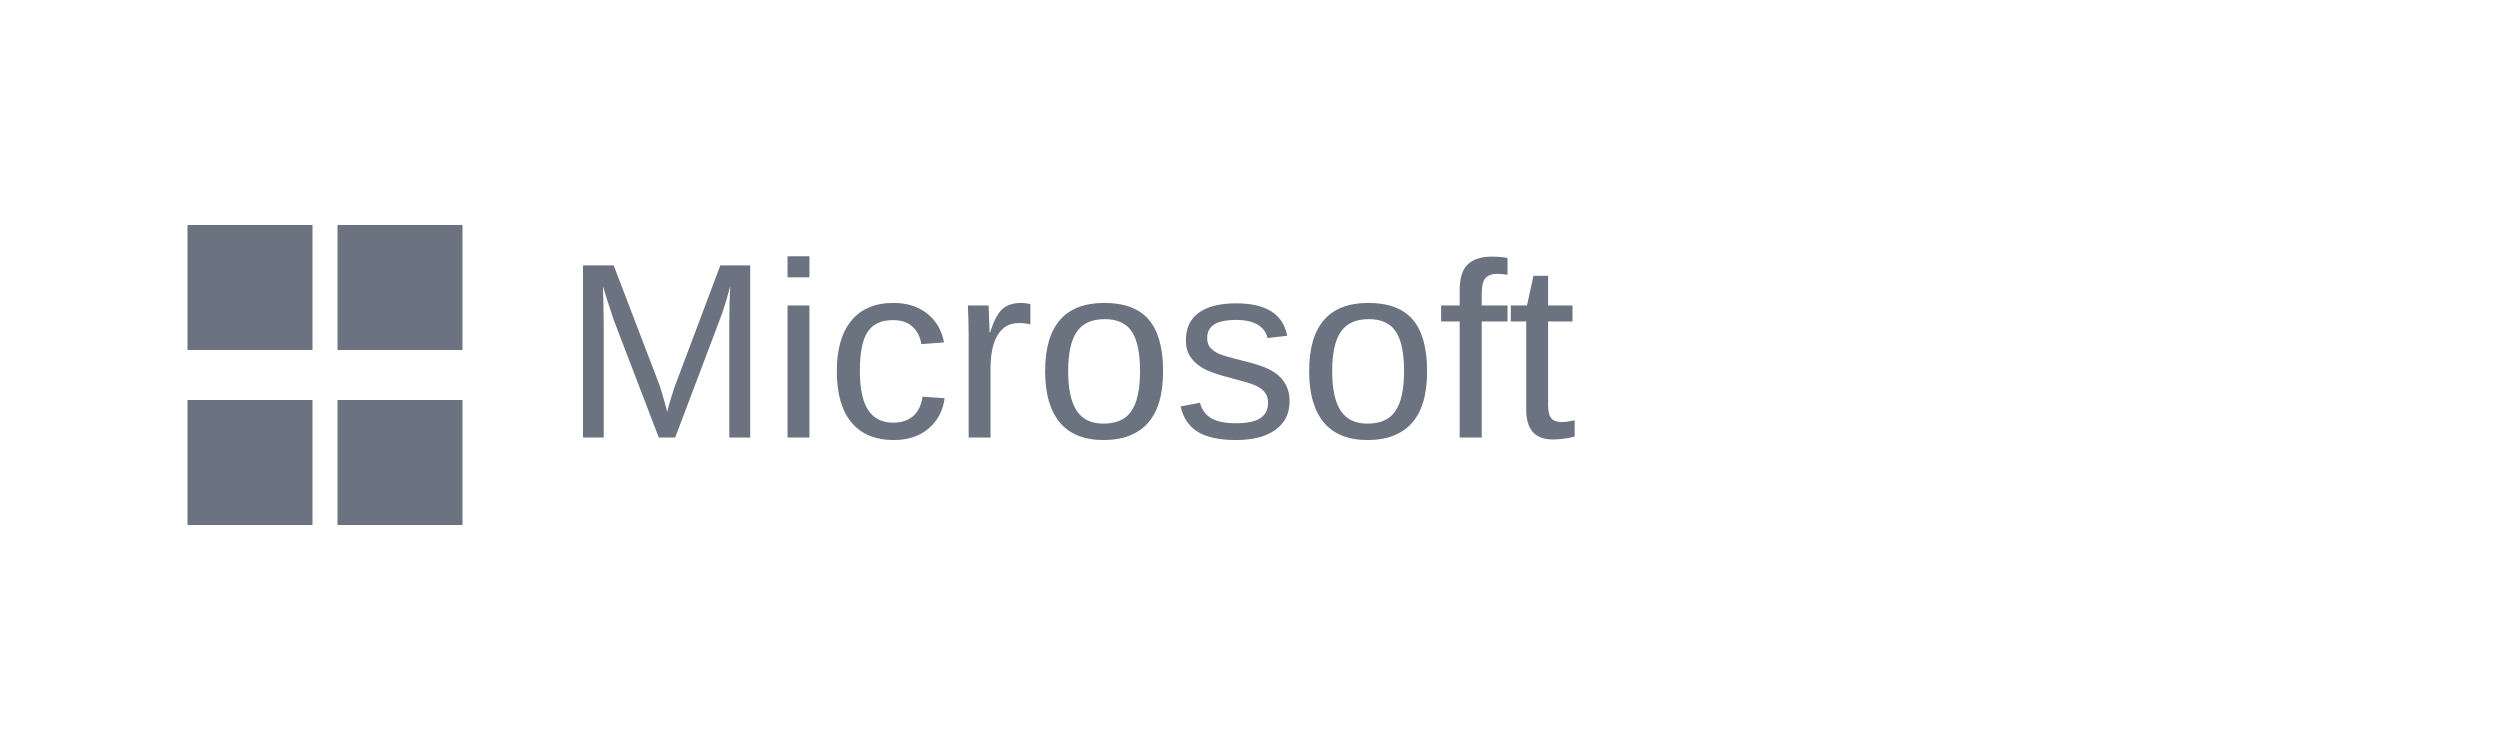
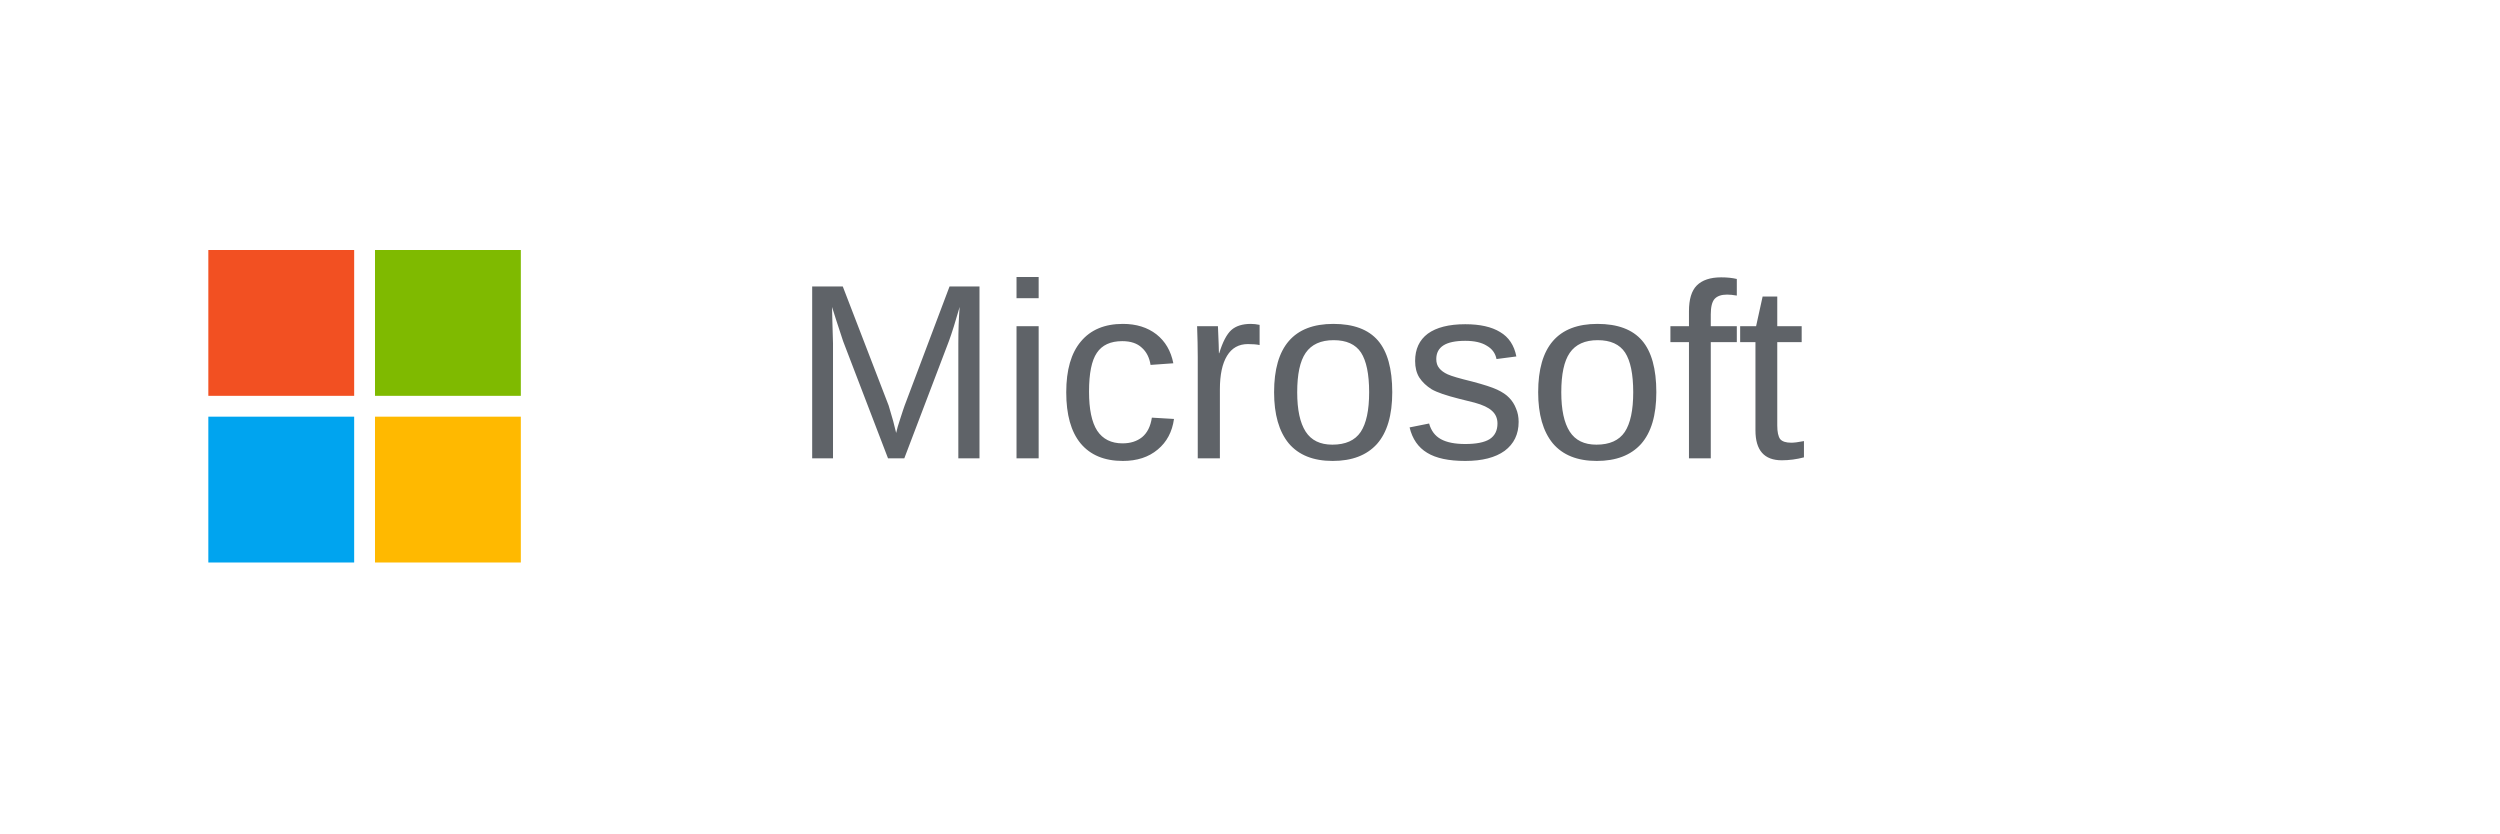
- <svg xmlns="http://www.w3.org/2000/svg" viewBox="0 0 200 60">
-   <rect x="15" y="18" width="10" height="10" fill="#6B7280" />
-   <rect x="27" y="18" width="10" height="10" fill="#6B7280" />
-   <rect x="15" y="32" width="10" height="10" fill="#6B7280" />
-   <rect x="27" y="32" width="10" height="10" fill="#6B7280" />
-   <text x="45" y="35" font-family="Arial, sans-serif" font-size="20" font-weight="normal" fill="#6B7280">Microsoft</text>
+ <svg xmlns="http://www.w3.org/2000/svg" width="120" height="40" viewBox="0 0 120 40">
+   <g transform="translate(10,12)">
+     <rect x="0" y="0" width="7" height="7" fill="#F25022" />
+     <rect x="8" y="0" width="7" height="7" fill="#7FBA00" />
+     <rect x="0" y="8" width="7" height="7" fill="#00A4EF" />
+     <rect x="8" y="8" width="7" height="7" fill="#FFB900" />
+   </g>
+   <text x="38" y="22" font-family="Segoe UI, Arial, sans-serif" font-size="12" font-weight="400" fill="#5F6368">Microsoft</text>
</svg>
